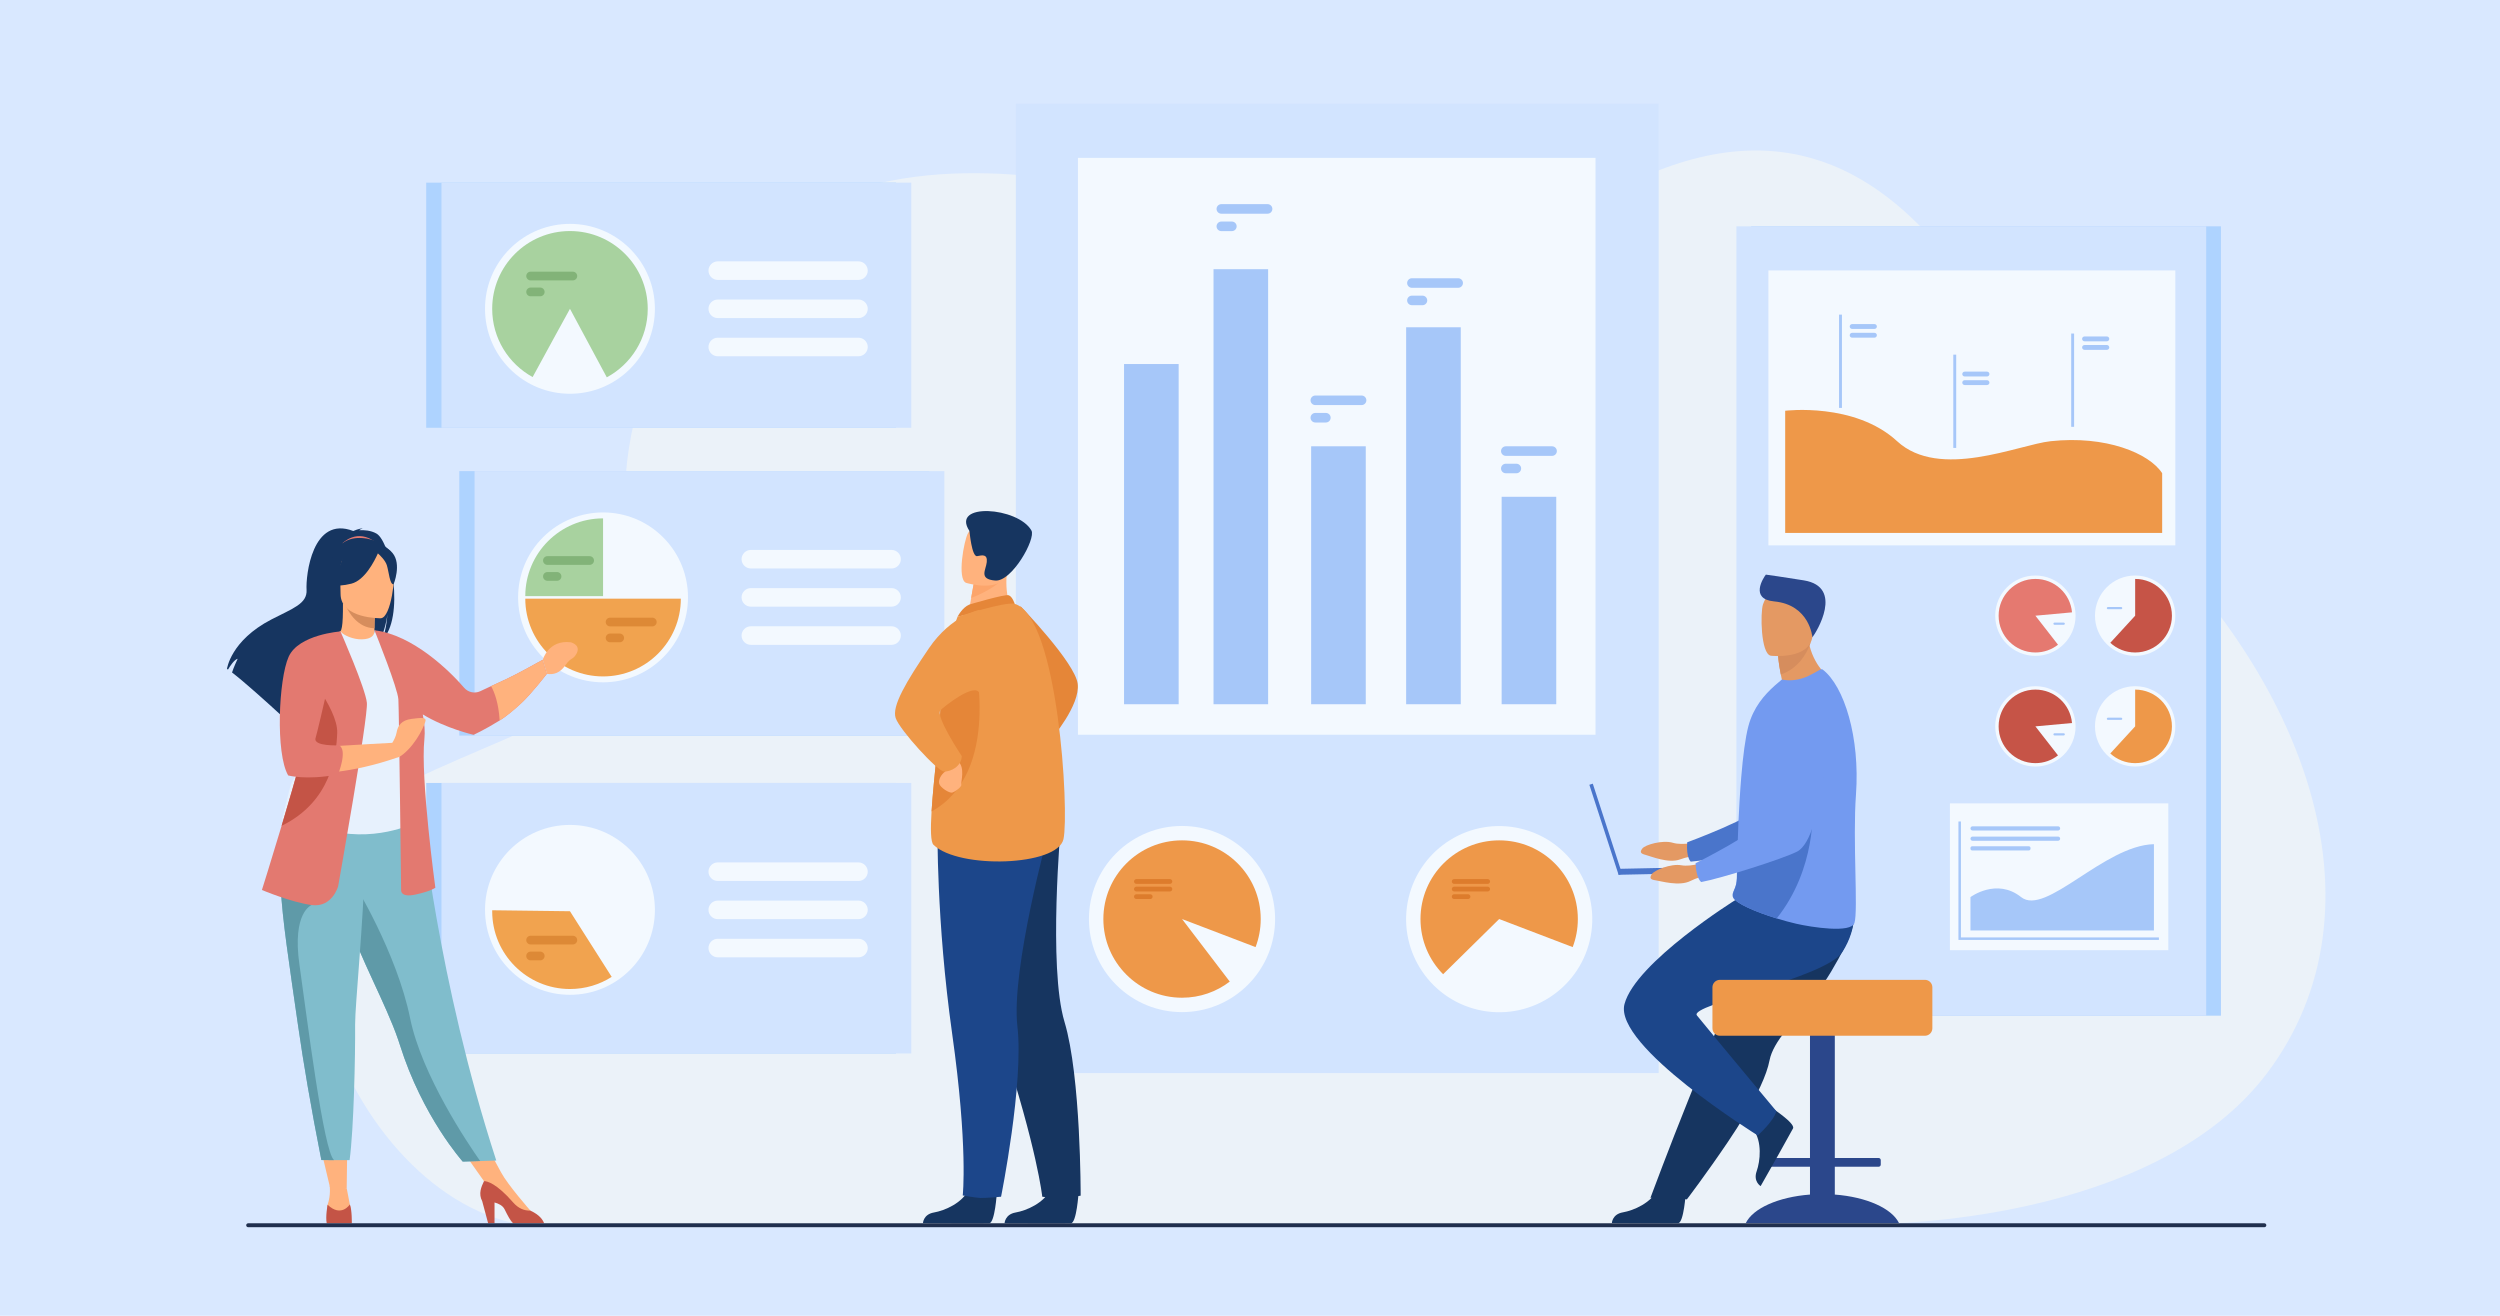
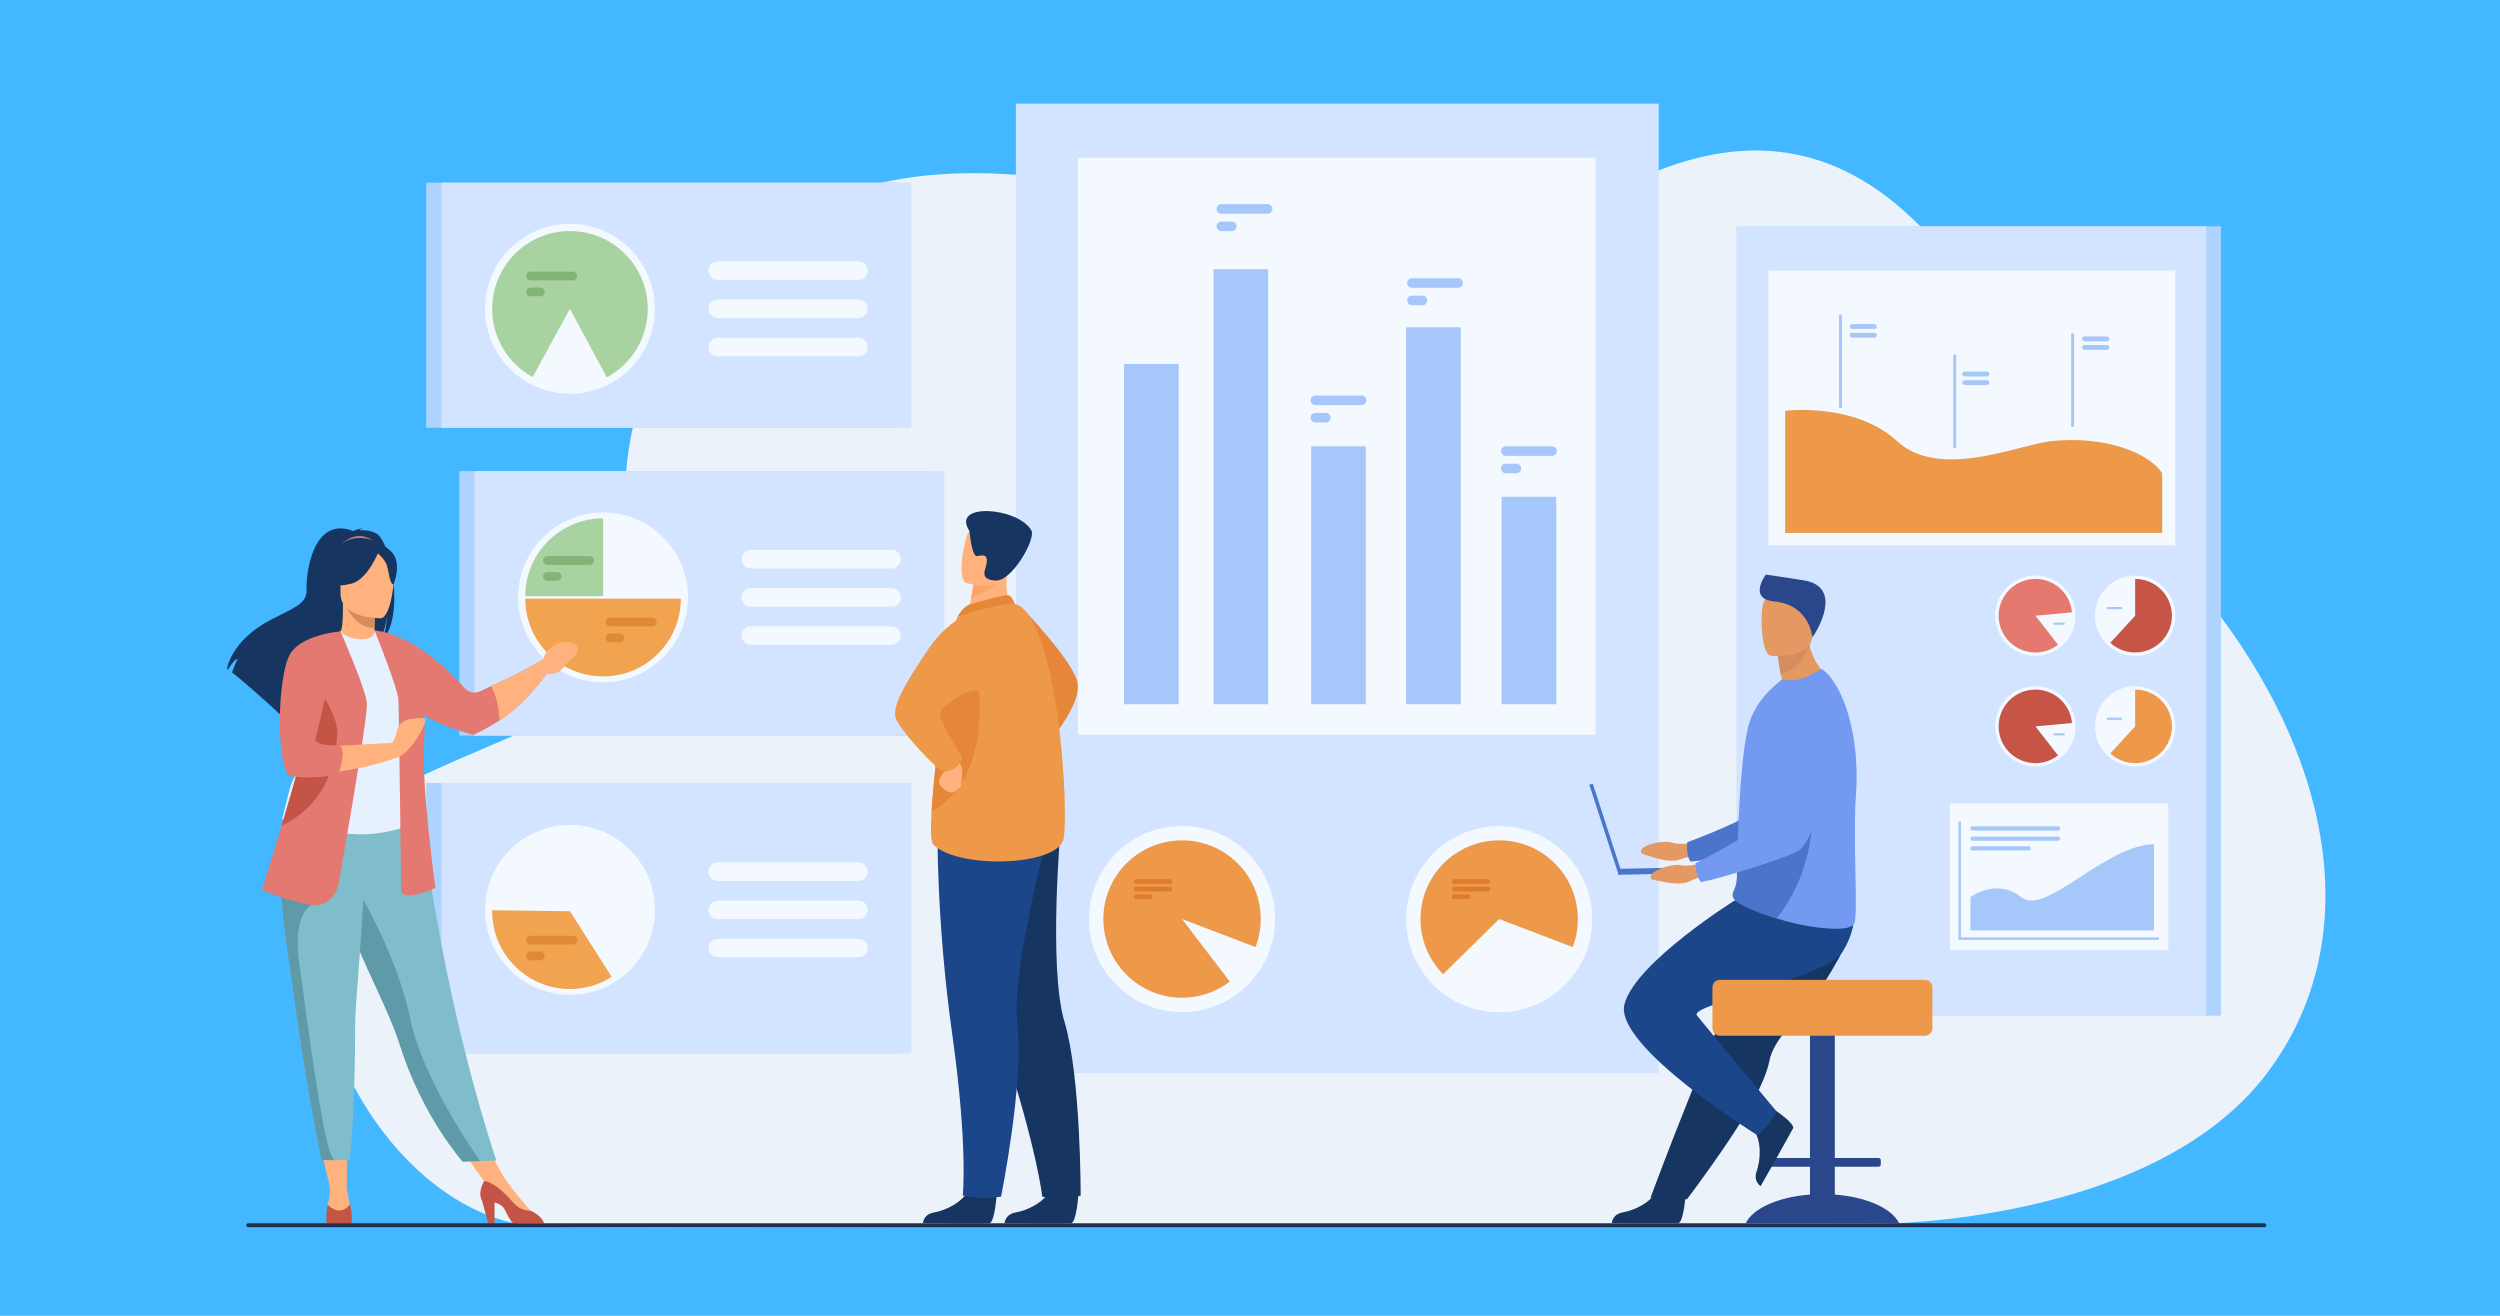
<svg xmlns="http://www.w3.org/2000/svg" version="1.1" id="Слой_2" x="0px" y="0px" viewBox="0 0 3800 2000" style="enable-background:new 0 0 3800 2000;" xml:space="preserve">
-   <rect style="fill:#d9e8ff;" width="3800" height="2000" />
+   <rect style="fill:#43b7ff;" width="3800" height="2000" />
  <g>
    <path style="fill:#EBF2F9;" d="M3190.295,741.021c-125.433-106.995-276.65-752.256-794.671-416.185   c-267.638,173.633-718.934-149.063-1092.473-37.603C960.1,389.594,927.032,726.843,960.225,836.736   c67.049,221.982-141.604,255.016-335.165,350.391c-303.62,149.605-80.354,675.376,206.478,677.89   c286.832,2.514,2024.518-5.006,2024.518-5.006s416.684,1.054,589.962-228.923   C3632.484,1383.607,3514.283,1017.387,3190.295,741.021z" />
    <g>
      <g>
        <rect x="2661.72" y="344.028" transform="matrix(-1 -1.224647e-16 1.224647e-16 -1 6037.551 1887.874)" style="fill:#AED3FF;" width="714.111" height="1199.819" />
        <rect x="2639.336" y="344.028" style="fill:#D2E4FF;" width="714.111" height="1199.819" />
        <rect x="2687.969" y="411.054" style="fill:#F3F9FF;" width="618.542" height="417.917" />
        <rect x="2963.877" y="1221.147" style="fill:#F3F9FF;" width="331.969" height="223.135" />
        <path style="fill:#EE9849;" d="M2713.473,624.354c0,0,105.61-13.158,170.145,46.294c64.535,59.451,184.757,5.267,233.161,0     c84.161-9.159,150.14,18.375,169.708,48.642v90.799h-573.014V624.354z" />
        <rect x="2795.332" y="478.227" style="fill:#A6C7F9;" width="4.424" height="141.785" />
        <rect x="2969.006" y="539.068" style="fill:#A6C7F9;" width="4.425" height="141.785" />
        <rect x="3148.211" y="506.988" style="fill:#A6C7F9;" width="4.424" height="141.785" />
        <path style="fill:#A6C7F9;" d="M2849.167,499.982h-33.924c-2.028,0-3.688-1.659-3.688-3.688l0,0c0-2.028,1.659-3.687,3.688-3.687     h33.924c2.027,0,3.687,1.659,3.687,3.687l0,0C2852.854,498.323,2851.194,499.982,2849.167,499.982z" />
        <path style="fill:#A6C7F9;" d="M2849.167,513.257h-33.924c-2.028,0-3.688-1.659-3.688-3.687l0,0c0-2.028,1.659-3.687,3.688-3.687     h33.924c2.027,0,3.687,1.659,3.687,3.687l0,0C2852.854,511.598,2851.194,513.257,2849.167,513.257z" />
        <path style="fill:#A6C7F9;" d="M3020.26,572.254h-33.924c-2.027,0-3.688-1.659-3.688-3.687l0,0c0-2.028,1.66-3.688,3.688-3.688     h33.924c2.027,0,3.688,1.659,3.688,3.688l0,0C3023.947,570.595,3022.287,572.254,3020.26,572.254z" />
        <path style="fill:#A6C7F9;" d="M3020.26,585.256h-33.924c-2.027,0-3.688-1.659-3.688-3.688l0,0c0-2.028,1.66-3.688,3.688-3.688     h33.924c2.027,0,3.688,1.659,3.688,3.688l0,0C3023.947,583.597,3022.287,585.256,3020.26,585.256z" />
        <path style="fill:#A6C7F9;" d="M3202.414,518.788h-33.924c-2.027,0-3.687-1.66-3.687-3.688l0,0c0-2.028,1.659-3.688,3.687-3.688     h33.924c2.028,0,3.688,1.66,3.688,3.688l0,0C3206.102,517.128,3204.442,518.788,3202.414,518.788z" />
        <path style="fill:#A6C7F9;" d="M3202.414,531.789h-33.924c-2.027,0-3.687-1.659-3.687-3.688l0,0c0-2.028,1.659-3.687,3.687-3.687     h33.924c2.028,0,3.688,1.659,3.688,3.687l0,0C3206.102,530.13,3204.442,531.789,3202.414,531.789z" />
        <g>
          <path style="fill:#F3F9FF;" d="M3184.363,935.871c0-33.73,27.344-61.074,61.074-61.074c33.729,0,61.073,27.344,61.073,61.074      s-27.344,61.074-61.073,61.074C3211.707,996.944,3184.363,969.601,3184.363,935.871z" />
          <path style="fill:#C65447;" d="M3301.333,935.87c0,30.87-25.026,55.896-55.896,55.896c-14.573,0-27.844-5.572-37.784-14.705      l37.784-41.191v-55.896C3276.307,879.974,3301.333,905,3301.333,935.87z" />
          <path style="fill:#A6C7F9;" d="M3224.148,926.023h-20.072c-0.925,0-1.682-0.757-1.682-1.682l0,0      c0-0.925,0.757-1.681,1.682-1.681h20.072c0.925,0,1.682,0.756,1.682,1.681l0,0      C3225.83,925.266,3225.073,926.023,3224.148,926.023z" />
        </g>
        <g>
          <circle style="fill:#F3F9FF;" cx="3093.803" cy="935.871" r="61.074" />
          <path style="fill:#E57970;" d="M3093.806,935.87l34.346,44.101c-9.475,7.396-21.395,11.795-34.346,11.795      c-30.878,0-55.903-25.026-55.903-55.896c0-30.87,25.025-55.896,55.903-55.896c29.146,0,53.086,22.31,55.663,50.79      L3093.806,935.87z" />
          <path style="fill:#A6C7F9;" d="M3136.846,949.69h-13.969c-0.924,0-1.681-0.756-1.681-1.681l0,0c0-0.925,0.757-1.682,1.681-1.682      h13.969c0.925,0,1.682,0.757,1.682,1.682l0,0C3138.527,948.934,3137.771,949.69,3136.846,949.69z" />
        </g>
        <g>
          <path style="fill:#F3F9FF;" d="M3184.363,1104.083c0-33.729,27.344-61.073,61.074-61.073c33.729,0,61.073,27.344,61.073,61.073      c0,33.73-27.344,61.074-61.073,61.074C3211.707,1165.157,3184.363,1137.813,3184.363,1104.083z" />
          <path style="fill:#EE9849;" d="M3301.333,1104.082c0,30.87-25.026,55.896-55.896,55.896c-14.573,0-27.844-5.572-37.784-14.705      l37.784-41.191v-55.896C3276.307,1048.187,3301.333,1073.213,3301.333,1104.082z" />
          <path style="fill:#A6C7F9;" d="M3224.148,1094.235h-20.072c-0.925,0-1.682-0.757-1.682-1.682l0,0      c0-0.925,0.757-1.682,1.682-1.682h20.072c0.925,0,1.682,0.757,1.682,1.682l0,0      C3225.83,1093.479,3225.073,1094.235,3224.148,1094.235z" />
        </g>
        <g>
          <path style="fill:#F3F9FF;" d="M3032.729,1104.083c0-33.729,27.344-61.073,61.074-61.073c33.729,0,61.073,27.344,61.073,61.073      c0,33.73-27.344,61.074-61.073,61.074C3060.073,1165.157,3032.729,1137.813,3032.729,1104.083z" />
          <path style="fill:#C65447;" d="M3149.469,1098.977c-2.577-28.479-26.517-50.79-55.663-50.79      c-30.878,0-55.903,25.026-55.903,55.896c0,30.87,25.025,55.896,55.903,55.896c12.951,0,24.87-4.4,34.346-11.795l-34.346-44.102      L3149.469,1098.977z" />
          <path style="fill:#A6C7F9;" d="M3136.846,1117.903h-13.969c-0.924,0-1.681-0.757-1.681-1.682l0,0      c0-0.925,0.757-1.681,1.681-1.681h13.969c0.925,0,1.682,0.756,1.682,1.681l0,0      C3138.527,1117.146,3137.771,1117.903,3136.846,1117.903z" />
        </g>
        <g>
          <polygon style="fill:#A6C7F9;" points="3281.536,1428.69 2976.827,1428.69 2976.827,1248.647 2980.616,1248.647       2980.616,1424.901 3281.536,1424.901     " />
        </g>
        <g>
          <path style="fill:#A6C7F9;" d="M3072.082,1363.582c-37.301-29.691-76.969,0-76.969,0v50.763h278.861v-131.217      C3198.19,1285.044,3109.381,1393.273,3072.082,1363.582z" />
          <path style="fill:#A6C7F9;" d="M2998.306,1262.376h129.94c1.756,0,3.192-1.437,3.192-3.192s-1.437-3.192-3.192-3.192h-129.94      c-1.756,0-3.192,1.437-3.192,3.192S2996.55,1262.376,2998.306,1262.376z" />
          <path style="fill:#A6C7F9;" d="M2998.306,1277.978h129.94c1.756,0,3.192-1.437,3.192-3.193c0-1.756-1.437-3.192-3.192-3.192      h-129.94c-1.756,0-3.192,1.437-3.192,3.192C2995.113,1276.541,2996.55,1277.978,2998.306,1277.978z" />
          <path style="fill:#A6C7F9;" d="M2997.726,1292.706h86.038c1.438,0,2.612-1.176,2.612-2.612v-1.16      c0-1.438-1.175-2.613-2.612-2.613h-86.038c-1.437,0-2.612,1.176-2.612,2.613v1.16      C2995.113,1291.53,2996.289,1292.706,2997.726,1292.706z" />
        </g>
      </g>
      <g>
        <rect x="1544.094" y="157.53" style="fill:#D2E4FF;" width="977.088" height="1473.558" />
        <rect x="1638.502" y="239.955" style="fill:#F3F9FF;" width="786.671" height="876.837" />
        <ellipse transform="matrix(0.7071 -0.7071 0.7071 0.7071 -461.5407 1679.613)" style="fill:#F3F9FF;" cx="1796.702" cy="1396.935" rx="141.478" ry="141.478" />
        <path style="fill:#EE9849;" d="M1916.292,1396.936c0-66.047-53.538-119.597-119.585-119.597     c-66.059,0-119.596,53.55-119.596,119.597s53.538,119.597,119.596,119.597c27.284,0,52.423-9.128,72.531-24.509l-72.531-95.088     l111.755,42.653C1913.516,1426.341,1916.292,1411.965,1916.292,1396.936z" />
        <ellipse transform="matrix(0.2298 -0.9732 0.9732 0.2298 395.6282 3293.768)" style="fill:#F3F9FF;" cx="2278.74" cy="1396.935" rx="141.478" ry="141.478" />
        <path style="fill:#EE9849;" d="M2278.742,1277.339c-66.059,0-119.597,53.55-119.597,119.597     c0,32.689,13.103,62.301,34.362,83.889l85.234-83.889l111.754,42.653c5.055-13.248,7.83-27.624,7.83-42.653     C2398.326,1330.889,2344.788,1277.339,2278.742,1277.339z" />
        <g>
          <path style="fill:#DD7C2C;" d="M2261.264,1336.222h-50.907c-2,0-3.637,1.637-3.637,3.637l0,0c0,2,1.637,3.636,3.637,3.636      h50.907c2,0,3.637-1.636,3.637-3.636l0,0C2264.9,1337.858,2263.264,1336.222,2261.264,1336.222z" />
          <path style="fill:#DD7C2C;" d="M2261.264,1347.736h-50.907c-2,0-3.637,1.637-3.637,3.637s1.637,3.637,3.637,3.637h50.907      c2,0,3.637-1.637,3.637-3.637S2263.264,1347.736,2261.264,1347.736z" />
          <path style="fill:#DD7C2C;" d="M2231.379,1359.252h-21.022c-2,0-3.637,1.636-3.637,3.636s1.637,3.637,3.637,3.637h21.022      c2,0,3.636-1.637,3.636-3.637S2233.379,1359.252,2231.379,1359.252z" />
        </g>
        <g>
          <path style="fill:#DD7C2C;" d="M1778.247,1336.222h-50.908c-2,0-3.636,1.637-3.636,3.637l0,0c0,2,1.636,3.636,3.636,3.636      h50.908c2,0,3.636-1.636,3.636-3.636l0,0C1781.883,1337.858,1780.247,1336.222,1778.247,1336.222z" />
          <path style="fill:#DD7C2C;" d="M1778.247,1347.736h-50.908c-2,0-3.636,1.637-3.636,3.637s1.636,3.637,3.636,3.637h50.908      c2,0,3.636-1.637,3.636-3.637S1780.247,1347.736,1778.247,1347.736z" />
          <path style="fill:#DD7C2C;" d="M1748.362,1359.252h-21.023c-2,0-3.636,1.636-3.636,3.636s1.636,3.637,3.636,3.637h21.023      c2,0,3.636-1.637,3.636-3.637S1750.362,1359.252,1748.362,1359.252z" />
        </g>
        <g>
          <rect x="1708.552" y="553.319" style="fill:#A6C7F9;" width="83.013" height="517.116" />
          <rect x="1844.55" y="409.178" style="fill:#A6C7F9;" width="83.013" height="661.258" />
          <rect x="1992.944" y="678.373" style="fill:#A6C7F9;" width="83.013" height="392.062" />
          <rect x="2137.342" y="497.46" style="fill:#A6C7F9;" width="83.013" height="572.975" />
          <rect x="2282.49" y="755.111" style="fill:#A6C7F9;" width="83.013" height="315.325" />
        </g>
        <g>
          <path style="fill:#A6C7F9;" d="M2216.416,422.915h-70.301c-4,0-7.272,3.272-7.272,7.272s3.272,7.272,7.272,7.272h70.301      c4,0,7.273-3.272,7.273-7.272S2220.416,422.915,2216.416,422.915z" />
          <path style="fill:#A6C7F9;" d="M2162.127,449.378h-16.012c-4,0-7.272,3.273-7.272,7.273s3.272,7.272,7.272,7.272h16.012      c4,0,7.272-3.272,7.272-7.272S2166.127,449.378,2162.127,449.378z" />
          <path style="fill:#A6C7F9;" d="M1926.728,310.292h-70.301c-4,0-7.272,3.272-7.272,7.272s3.272,7.272,7.272,7.272h70.301      c4,0,7.272-3.272,7.272-7.272S1930.728,310.292,1926.728,310.292z" />
          <path style="fill:#A6C7F9;" d="M1872.438,336.755h-16.011c-4,0-7.272,3.272-7.272,7.272l0,0c0,4,3.272,7.272,7.272,7.272h16.011      c4,0,7.272-3.272,7.272-7.272l0,0C1879.71,340.028,1876.438,336.755,1872.438,336.755z" />
          <path style="fill:#A6C7F9;" d="M2069.602,601.192h-70.301c-4,0-7.273,3.272-7.273,7.272s3.273,7.273,7.273,7.273h70.301      c4,0,7.272-3.273,7.272-7.273S2073.602,601.192,2069.602,601.192z" />
          <path style="fill:#A6C7F9;" d="M2015.312,627.656h-16.011c-4,0-7.273,3.272-7.273,7.272l0,0c0,4,3.273,7.272,7.273,7.272h16.011      c4,0,7.272-3.272,7.272-7.272l0,0C2022.584,630.929,2019.312,627.656,2015.312,627.656z" />
          <path style="fill:#A6C7F9;" d="M2359.147,678.373h-70.302c-3.999,0-7.272,3.273-7.272,7.273c0,4,3.273,7.272,7.272,7.272h70.302      c4,0,7.272-3.273,7.272-7.272C2366.42,681.646,2363.147,678.373,2359.147,678.373z" />
          <path style="fill:#A6C7F9;" d="M2304.857,704.837h-16.012c-3.999,0-7.272,3.273-7.272,7.273c0,4,3.273,7.272,7.272,7.272h16.012      c4,0,7.272-3.273,7.272-7.272C2312.13,708.11,2308.857,704.837,2304.857,704.837z" />
        </g>
      </g>
      <g>
        <rect x="698.129" y="716.092" style="fill:#AED3FF;" width="714.111" height="402.024" />
        <rect x="721.35" y="716.092" style="fill:#D2E4FF;" width="714.111" height="402.024" />
        <ellipse transform="matrix(0.7071 -0.7071 0.7071 0.7071 -373.5868 914.1247)" style="fill:#F3F9FF;" cx="916.653" cy="908.021" rx="129.119" ry="129.119" />
        <g>
          <path style="fill:#F3F9FF;" d="M1355.186,835.892h-213.9c-7.752,0-14.094,6.342-14.094,14.094l0,0      c0,7.752,6.342,14.094,14.094,14.094h213.9c7.752,0,14.094-6.342,14.094-14.094l0,0      C1369.28,842.234,1362.938,835.892,1355.186,835.892z" />
          <path style="fill:#F3F9FF;" d="M1355.186,893.927h-213.9c-7.752,0-14.094,6.342-14.094,14.094l0,0      c0,7.752,6.342,14.094,14.094,14.094h213.9c7.752,0,14.094-6.342,14.094-14.094l0,0      C1369.28,900.269,1362.938,893.927,1355.186,893.927z" />
          <path style="fill:#F3F9FF;" d="M1355.186,951.962h-213.9c-7.752,0-14.094,6.343-14.094,14.094      c0,7.752,6.342,14.094,14.094,14.094h213.9c7.752,0,14.094-6.342,14.094-14.094      C1369.28,958.305,1362.938,951.962,1355.186,951.962z" />
        </g>
        <path style="fill:#A8D29F;" d="M798.435,906.146h118.22v-118.22C851.367,787.926,798.435,840.857,798.435,906.146z" />
        <path style="fill:#F1A34F;" d="M1034.873,909.951H916.655h-0.003H798.435c0,65.288,52.931,118.218,118.218,118.22l0,0     c0.001,0,0.001,0,0.001,0c0.001,0,0.001,0,0.002,0l0,0C981.942,1028.169,1034.873,975.238,1034.873,909.951z" />
        <g>
          <path style="fill:#82B378;" d="M896.235,845.367h-64.16c-3.65,0-6.637,2.987-6.637,6.638c0,3.65,2.987,6.637,6.637,6.637h64.16      c3.651,0,6.637-2.986,6.637-6.637C902.872,848.354,899.886,845.367,896.235,845.367z" />
          <path style="fill:#82B378;" d="M846.688,869.519h-14.613c-3.65,0-6.637,2.987-6.637,6.637c0,3.65,2.987,6.637,6.637,6.637      h14.613c3.65,0,6.637-2.987,6.637-6.637C853.325,872.506,850.338,869.519,846.688,869.519z" />
        </g>
        <g>
          <path style="fill:#DD8936;" d="M991.489,938.852h-64.16c-3.65,0-6.637,2.986-6.637,6.637c0,3.65,2.987,6.637,6.637,6.637h64.16      c3.65,0,6.637-2.987,6.637-6.637C998.126,941.838,995.139,938.852,991.489,938.852z" />
          <path style="fill:#DD8936;" d="M941.941,963.003h-14.612c-3.65,0-6.637,2.987-6.637,6.637l0,0c0,3.65,2.987,6.638,6.637,6.638      h14.612c3.65,0,6.637-2.987,6.637-6.638l0,0C948.579,965.99,945.592,963.003,941.941,963.003z" />
        </g>
      </g>
      <g>
        <path style="fill:#AED3FF;" d="M647.833,1190.109v411.148h714.111v-411.148H647.833z" />
        <path style="fill:#D2E4FF;" d="M671.054,1190.109v411.148h714.111v-411.148H671.054z" />
        <circle style="fill:#F3F9FF;" cx="866.349" cy="1382.987" r="129.119" />
        <g>
          <path style="fill:#F3F9FF;" d="M1090.981,1339.047h213.9c7.752,0,14.094-6.343,14.094-14.095s-6.342-14.095-14.094-14.095      h-213.9c-7.752,0-14.094,6.343-14.094,14.095S1083.229,1339.047,1090.981,1339.047z" />
          <path style="fill:#F3F9FF;" d="M1304.881,1368.893h-213.9c-7.752,0-14.094,6.343-14.094,14.095s6.342,14.094,14.094,14.094      h213.9c7.752,0,14.094-6.342,14.094-14.094S1312.633,1368.893,1304.881,1368.893z" />
          <path style="fill:#F3F9FF;" d="M1304.881,1426.928h-213.9c-7.752,0-14.094,6.343-14.094,14.095l0,0      c0,7.751,6.342,14.094,14.094,14.094h213.9c7.752,0,14.094-6.343,14.094-14.094l0,0      C1318.976,1433.271,1312.633,1426.928,1304.881,1426.928z" />
        </g>
        <path style="fill:#F1A34F;" d="M866.351,1385.084l-118.209-1.504c-0.011,0.498-0.011,1.006-0.011,1.504     c0,65.288,52.932,118.221,118.22,118.221c23.341,0,45.1-6.771,63.429-18.452L866.351,1385.084z" />
        <g>
          <path style="fill:#DD8936;" d="M870.705,1422.309h-64.16c-3.65,0-6.637,2.986-6.637,6.637v0.001c0,3.65,2.987,6.637,6.637,6.637      h64.16c3.65,0,6.637-2.986,6.637-6.637v-0.001C877.342,1425.295,874.355,1422.309,870.705,1422.309z" />
          <path style="fill:#DD8936;" d="M821.157,1446.461h-14.613c-3.65,0-6.637,2.986-6.637,6.637s2.987,6.638,6.637,6.638h14.613      c3.65,0,6.637-2.987,6.637-6.638S824.808,1446.461,821.157,1446.461z" />
        </g>
      </g>
      <g>
        <rect x="647.833" y="277.64" style="fill:#AED3FF;" width="714.121" height="372.571" />
        <rect x="671.054" y="277.64" style="fill:#D2E4FF;" width="714.111" height="372.571" />
        <ellipse transform="matrix(0.7071 -0.7071 0.7071 0.7071 -78.1674 750.0859)" style="fill:#F3F9FF;" cx="866.35" cy="469.399" rx="129.119" ry="129.119" />
        <path style="fill:#A8D29F;" d="M866.352,351.191c-65.288,0-118.22,52.921-118.22,118.209c0,44.724,24.845,83.651,61.483,103.729     c18.938-35.077,56.737-103.729,56.737-103.729l55.974,104.138c37.058-19.956,62.235-59.104,62.235-104.138     C984.562,404.112,931.641,351.191,866.352,351.191z" />
        <g>
          <path style="fill:#F3F9FF;" d="M1304.883,397.271h-213.9c-7.751,0-14.094,6.342-14.094,14.094v0      c0,7.752,6.343,14.094,14.094,14.094h213.9c7.751,0,14.094-6.342,14.094-14.094v0      C1318.978,403.613,1312.635,397.271,1304.883,397.271z" />
          <path style="fill:#F3F9FF;" d="M1304.883,455.305h-213.9c-7.751,0-14.094,6.342-14.094,14.094      c0,7.752,6.343,14.094,14.094,14.094h213.9c7.751,0,14.094-6.342,14.094-14.094      C1318.978,461.647,1312.635,455.305,1304.883,455.305z" />
          <path style="fill:#F3F9FF;" d="M1304.883,513.34h-213.9c-7.751,0-14.094,6.343-14.094,14.095      c0,7.751,6.343,14.094,14.094,14.094h213.9c7.751,0,14.094-6.342,14.094-14.094      C1318.978,519.683,1312.635,513.34,1304.883,513.34z" />
        </g>
        <g>
          <path style="fill:#82B378;" d="M870.706,412.94h-64.16c-3.65,0-6.637,2.987-6.637,6.637c0,3.65,2.987,6.637,6.637,6.637h64.16      c3.65,0,6.637-2.987,6.637-6.637C877.343,415.927,874.356,412.94,870.706,412.94z" />
          <path style="fill:#82B378;" d="M821.159,437.092h-14.612c-3.65,0-6.637,2.987-6.637,6.637l0,0c0,3.651,2.987,6.637,6.637,6.637      h14.612c3.651,0,6.637-2.986,6.637-6.637l0,0C827.796,440.079,824.81,437.092,821.159,437.092z" />
        </g>
      </g>
    </g>
    <g>
      <path style="fill:#E58638;" d="M1550.803,921.065c0,0,83.299,85.992,87.297,118.417c3.997,32.426-39.631,83.151-39.631,83.151    L1550.803,921.065z" />
      <path style="fill:#163560;" d="M1515.188,1813.132c0,0-2.834,45.715-11.679,46.37c-1.176,0.087-44.858,0.087-44.858,0.087    l-55.762-0.323c0,0,0.365-13.436,16.665-16.276c16.299-2.84,43.581-14.296,53.455-35.839    C1483.397,1784.487,1515.188,1813.132,1515.188,1813.132z" />
      <path style="fill:#163560;" d="M1639.389,1813.132c0,0-2.834,45.715-11.679,46.37c-1.176,0.087-44.858,0.087-44.858,0.087    l-55.93-0.198c0,0,0.533-13.561,16.833-16.401c16.3-2.84,43.582-14.296,53.456-35.839    C1607.597,1784.487,1639.389,1813.132,1639.389,1813.132z" />
      <path style="fill:#163560;" d="M1453.433,1322.903c0,0,14.584,93.274,68.988,258.853    c54.405,165.577,61.819,237.277,61.819,237.277s14.716,2.134,30.26,2.134c9.833,0,28.104-3.771,28.104-3.771    s0.498-180.956-24.575-264.219c-25.073-83.263-5.411-300.171-5.411-300.171L1453.433,1322.903z" />
      <path style="fill:#1C468A;" d="M1425.032,1258.116c0,0-2.065,140.559,22.254,313.141c24.319,172.581,16.076,245.84,16.076,245.84    s20.021,3.586,27.055,3.82c7.528,0.25,31.191-1.884,31.191-1.884s34.809-172.646,24.829-259.027s47.666-296.411,47.666-296.411    L1425.032,1258.116z" />
      <path style="fill:#FFB27D;" d="M1537.788,929.19l-27.472,20.347l-39.703-8.358c0.549-3.621,3.17-18.627,5.557-32.218    c0.144-0.802,0.288-1.604,0.423-2.387c2.044-11.565,3.81-21.5,3.81-21.5l37.083-18.483l13.826-6.891    c-0.036,0.243-1.072,12.836-1.216,14.672C1527.501,907.014,1537.788,929.19,1537.788,929.19z" />
      <path style="fill:#E58638;" d="M1473.391,918.923c0.87-0.367,54.009-16.047,59.782-14.142c5.772,1.906,9.19,13.076,9.19,13.076    l-86.917,19.65C1455.446,937.507,1462.287,923.598,1473.391,918.923z" />
      <path style="fill:#EE9849;" d="M1616.483,1275.469c-9.007,41.09-158.913,45.963-197.553,8.664    c-4.396-4.251-4.611-24.03-2.954-50.701c3.242-52.105,13.655-130.485,14.06-170.531c0.198-19.338,2.855-39.118,6.395-57.078    c7.53-38.28,19.014-68.319,19.014-68.319s73.219-23.67,86.919-19.645C1608.368,937.251,1625.49,1234.378,1616.483,1275.469z" />
      <path style="fill:#E58638;" d="M1415.976,1233.432c3.242-52.105,13.655-130.485,14.06-170.531    c0.198-19.338,2.855-39.118,6.395-57.078l44.045-7.773C1480.476,998.049,1523.539,1173.94,1415.976,1233.432z" />
      <path style="fill:#FFB27D;" d="M1439.827,1160.804c0,0,3.002,7.176-3.303,11.994s-10.394,12.625-8.95,18.329    c1.444,5.705,15.274,15.011,20.068,13.511c4.794-1.501,14.552-9.015,13.501-12.024c-1.051-3.008,6.563-26.406-5.125-35.413    C1444.33,1148.193,1439.827,1160.804,1439.827,1160.804z" />
      <path style="fill:#EE9849;" d="M1489.077,926.961c0,0-42.955,8.038-77.182,58.478c-34.227,50.44-56.745,87.94-50.44,106.12    c6.305,18.179,63.777,81.229,73.685,81.229c9.908,0,25.897-7.205,26.797-23.418c0,0-40.463-60.645-32.492-69.728    c3.406-3.882,52.532-43.763,59.545-25.748C1500.594,1083.699,1489.077,926.961,1489.077,926.961z" />
      <path style="fill:#FCA56B;" d="M1527.313,874.949c-8.143,15.583-38.487,29.057-51.143,34.011c0.144-0.802,0.288-1.604,0.423-2.387    c2.044-11.565,3.81-21.5,3.81-21.5l37.083-18.483C1525.682,866.464,1530.672,868.536,1527.313,874.949z" />
      <path style="fill:#FFB27D;" d="M1468.455,885.917c0,0,54.894,17.124,65.031-17.226c10.137-34.349,24.05-55.272-10.569-67.657    c-34.62-12.386-45.329-1.297-51.501,9.345C1465.244,821.021,1454.438,880.577,1468.455,885.917z" />
      <path style="fill:#163560;" d="M1473.572,807.069c0,0,3.501,39.971,11.767,38.236c8.266-1.735,15.763-3.022,14.553,9.027    c-1.21,12.049-12.673,25.962,12.802,28.094c25.475,2.131,62.098-63.567,55.099-76.007    C1547.601,770.528,1444.387,763.285,1473.572,807.069z" />
    </g>
    <g>
      <polygon style="fill:#FFB27D;" points="485.25,1735.912 501.961,1806.298 526.994,1806.156 527.912,1735.912   " />
      <polygon style="fill:#FFB27D;" points="695.812,1738.912 743.362,1806.298 761.895,1782.502 733.276,1729.647   " />
      <path style="fill:#163560;" d="M572.187,810.984c-8.641-4.912-18.997-5.448-26.241-5.02c1.865-1.925,5.534-2.627,5.534-2.627    c-4.492-0.667-14.518,3.788-14.518,3.788c-62.48-24.075-72.301,67.922-70.987,89.296c1.303,21.371-20.996,28.351-53.503,45.19    c-62.022,32.131-67.47,75.156-67.47,75.156c0.483,0.284,0.987,0.609,1.524,0.979c3.077-5.213,9.412-15.004,14.753-16.48    c-0.202,0.474-6.313,13.478-8.593,20.931c18.298,13.919,52.527,44.76,76.383,66.626c-0.106-4.272,0.063-10.342,1.625-13.545    l2.947,17.748c12.765,11.735,21.569,19.991,21.569,19.991c-1.577-17.271,78.115-108.417,119.691-135.714    c10.122-14.9,13.719-41.223,13.988-43.295c-1.747,20.871-5.318,32.578-8.509,39.17C615.589,940.774,595.092,824,572.187,810.984z" />
      <path style="fill:#FFB27D;" d="M572.442,978.661c0.208,0.093-20.075,10.625-35.331,6.452    c-14.351-3.913-23.727-22.521-23.53-22.562c6.078-1.207,7.829-9.559,7.701-45.447l2.748,0.541l46.196,9.148    c0,0-1.051,14.538-1.082,28.233C569.112,966.526,569.809,977.433,572.442,978.661z" />
      <path style="fill:#E37970;" d="M520.201,826.049c0,0,22.789-24.261,51.399-1.241C571.6,824.808,554.949,821.928,520.201,826.049z" />
      <path style="fill:#D68D5D;" d="M570.225,926.793c0,0-1.051,14.538-1.082,28.233c-25.851-0.729-39.515-24.31-45.114-37.381    L570.225,926.793z" />
      <path style="fill:#163560;" d="M519.258,912.616c0,0-13.547-21.405-16.798-39.708c-2.322-13.067,4.334-61.504,53.007-54.528    c0,0,14.137,1.393,27.425,10.368c10.568,7.138,25.819,22.547,8.767,64.813l-4.43,14.278L519.258,912.616z" />
      <path style="fill:#80BDCC;" d="M754.35,1764.03l-24.487,0.749l-26.506,0.813c0,0-61.223-68.165-95.566-177.437    c-0.801-2.539-1.644-5.11-2.539-7.712c-18.795-54.802-57.758-123.591-78.291-185.855c-3.267-9.917-6.203-19.252-8.835-28.088    c-0.843-2.83-1.665-5.609-2.446-8.346c-15.131-52.575-19.513-87.095-23.55-123.977l148.266,1.187    C640.395,1235.364,664.331,1487.209,754.35,1764.03z" />
      <path style="fill:#E7F1FD;" d="M619.639,1150.168c-0.374,70.555,10.35,100.824,10.35,100.824s-63.482,32.253-138.931,8.512    c-0.889-0.279-62.473-14.335-62.473-14.335c1.264-2.855,12.492-50.403,13.722-53.023c15.929-34.208,28.025-49.208,29.915-59.725    c3.504-19.634,3.581-39.949,1.835-59.11c-4.603-50.722-18.296-92.827-18.296-92.827c20.558-4.678,40.342-12.678,61.739-20.702    c4.922,6.128,19.435,12.323,32.486,12.03c15.029-0.331,19.723-6.686,19.171-13.846c16.016,8.912,28.747,17.388,28.747,17.388    c13.612,23.644,41.218,46.604,43.217,82.874C641.616,1067.146,619.649,1148.192,619.639,1150.168z" />
      <path style="fill:#5F9AA8;" d="M492.128,1158.033c-6.481,9.173-18.907,64.927-49.821,71.936    c15.929-39.736,28.025-57.159,29.915-69.376c3.504-22.807,3.581-46.404,1.835-68.662c10.349-18.138,18.072-30.573,18.072-30.573    c0.813-2.934,16.446-51.272,21.456-8.064C518.582,1096.512,499.368,1147.772,492.128,1158.033z" />
      <path style="fill:#FFB27D;" d="M578.858,939.761c0,0-61.162,1.009-61.204-37.089s-7.965-63.626,31.084-65.881    c39.049-2.255,46.652,12.274,49.759,24.987C601.604,874.491,594.767,938.517,578.858,939.761z" />
      <path style="fill:#163560;" d="M596.679,840.595c-9.439-11.44-16.576-8.953-20.583-5.517c-13.217-19.75-54.991,8.812-54.991,8.812    c-4.091,27.336-23.804,42.996-23.804,42.996s11.148,6.886,36.848,0.277c20.226-5.201,34.903-33.988,40.239-46.017    c3.637,3.232,11.312,10.704,13.612,18.021c3.049,9.702,4.42,29.674,10.241,28.994C598.241,888.16,610.857,857.78,596.679,840.595z    " />
      <path style="fill:#FFB27D;" d="M501.121,1802.363c0,0,2.016,13.941-3.187,28.857c0,0-4.098,18.668,14.288,19.015    c18.385,0.347,22.895-1.388,20.814-12.835c-2.081-11.447-6.041-31.244-6.041-31.244L501.121,1802.363z" />
      <path style="fill:#C45446;" d="M534.77,1859.396c0,0-0.02,0.011-0.06,0.042h-38.04c-0.04-0.031-0.06-0.042-0.06-0.042    c-2.08-9.764,1.32-28.155,1.32-28.155c20.82,19.904,33.85-0.5,33.85-0.5C535.16,1839.252,534.77,1859.396,534.77,1859.396z" />
      <path style="fill:#FFB27D;" d="M806.2,1840.141c0,0-33.898-38.494-44.305-57.639l-25.205,12.913l56.341,52.912l13.182-1.734    L806.2,1840.141z" />
      <path style="fill:#C45446;" d="M826.99,1859.33h-47.03c-4.14-3.73-8.09-11.25-12.93-21.11c-2.77-5.649-8.98-8.76-15.35-10.47    v31.58h-9.73l-9.01-33.58c-6-11.25-1.493-21.568,2.727-30.458c4.91-0.011,19.153,3.538,44.193,32.308    c8.23,9.45,17.31,12.82,26.34,12.541c0.12,0.079,0.25,0.149,0.37,0.199C820.83,1846.88,825.48,1854.92,826.99,1859.33z" />
      <path style="fill:#E37970;" d="M824.71,1002.99c0,0-40.15,22.449-54.49,28.92c-5.1,2.3-14.34,6.6-23.78,11.01    c-5.7,2.66-11.47,5.37-16.46,7.72c-8.43,3.96-18.46,1.79-24.52-5.29c-21.739-25.384-78-80.4-136.102-87.297l-0.201-0.087    c0,0,0.009,0.022,0.026,0.065c-0.024-0.003-0.049-0.006-0.073-0.009l0.321,0.625c3.266,8.122,35.117,87.703,36.104,104.487    c1.041,17.691,4.163,289.31,4.163,289.31s-2.081,12.488,21.854,7.284c23.936-5.203,30.18-10.406,30.18-10.406    s-22.895-167.55-16.651-225.828c1.225-11.436,0.12-24.288-2.438-37.559c35.385,21.433,77.106,30.967,77.106,30.967    s15.56-6.79,39.74-21.771c10.15-6.3,21.922-16.342,33.51-26.963c14-12.834,38.09-43.837,38.09-43.837L824.71,1002.99z" />
      <path style="fill:#5F9AA8;" d="M729.863,1764.779l-26.506,0.813c0,0-61.223-68.165-95.566-177.437    c-0.801-2.539-1.644-5.11-2.539-7.712c-18.795-54.802-57.758-123.591-78.291-185.855c-3.267-9.917-6.203-19.252-8.835-28.088    c-0.843-2.83-1.665-5.609-2.446-8.346l21.833-16.568c0,0,65.553,106.15,85.846,206.045    C640.988,1634.403,711.588,1738.814,729.863,1764.779z" />
      <path style="fill:#80BDCC;" d="M539.792,1556.935c0.375,48.579-2.082,160.265-8.409,206.503h-23.478    c-12.977,0-19.45-0.188-19.45-0.188c-15.871-80.393-27.162-146.913-35.383-204.234c-6.743-47.038-12.738-87.365-17.348-122.082    c-4.641-34.936-7.867-64.189-9.022-88.905c-0.177-3.893-0.312-7.681-0.385-11.354c-0.073-3.694-0.094-7.284-0.063-10.771    l128.108-12.488C552.749,1398.532,539.584,1528.701,539.792,1556.935z" />
      <path style="fill:#5F9AA8;" d="M507.906,1763.438c-12.977,0-19.45-0.188-19.45-0.188    c-15.871-80.393-27.162-146.913-35.383-204.234c-6.743-47.038-12.738-87.365-17.348-122.082    c-4.641-34.936-7.867-64.189-9.022-88.905l47.007,27.65c0,0-30.003,10.584-18.555,90.717    C466.602,1546.527,491.973,1752.094,507.906,1763.438z" />
      <path style="fill:#E37970;" d="M513.956,1347.239c0,0-9.023,32.604-40.243,28.441s-75.616-22.896-75.616-22.896    s13.342-42.157,29.93-97.543c20.085-67.051,44.947-153.49,56.665-208.011c3.289-15.277,5.537-28.036,6.369-37.174l26.44-50.276    c0,0,38.083,86.7,40.164,108.555C559.746,1090.19,513.956,1347.239,513.956,1347.239z" />
      <path style="fill:#FFB27D;" d="M625.456,1092.73c-15.026,1.975-20.788,9.961-22.643,20.733    c-1.001,5.813-3.996,11.557-6.542,15.617c-14.968,0.802-50.613,2.743-80.561,4.639l-2.47,39.28    c24.601-3.063,54.834-9.305,89.626-21.214c2.673-0.458,6.015-2.117,10.2-5.545c21.56-17.658,33.798-47.229,33.836-51.463    C646.941,1090.543,640.482,1090.756,625.456,1092.73z" />
      <path style="fill:#C45446;" d="M512.571,1114.126c-1.395,35.384-9.72,104.068-83.952,140.836c-0.198,0.093-0.396,0.197-0.593,0.28    c20.085-67.051,44.947-153.49,56.665-208.011C498.325,1067.607,513.331,1094.645,512.571,1114.126z" />
      <path style="fill:#E37970;" d="M517.5,959.781c0,0-63.498,4.502-78.761,38.498c-15.263,33.995-20.12,147.083-0.694,180.385    c0,0,26.745,7.617,74.048-1.229c0.58-0.108,1.163-0.219,1.748-0.332c0,0,15.09-36.945,1.561-44.229c0,0-39.892,2.081-35.73-11.101    S517.5,959.781,517.5,959.781z" />
      <g>
        <path style="fill:#FFB27D;" d="M867.756,976.308c-34.163-4.39-42.785,26.684-42.785,26.684l6.378,21.342     c10.53,1.454,19.745-1.29,28.235-13.44c8.49-12.149,10.828-7.484,16.225-16.525C883.132,982.105,871.676,977.536,867.756,976.308     z" />
        <path style="fill:#FFB27D;" d="M770.22,1031.91c-5.1,2.3-14.34,6.6-23.78,11.01c5.05,8.97,11.37,25.27,13.05,52.21     c10.15-6.3,23.292-16.786,34.51-27.797c18-17.666,37.09-43.003,37.09-43.003l-6.38-21.34     C824.71,1002.99,784.56,1025.439,770.22,1031.91z" />
      </g>
    </g>
    <g>
      <g>
        <path style="fill:#E49963;" d="M2582.452,1279.438c0,0-24.292,6.239-39.734,1.587c-15.443-4.652-42.021,2.988-46.301,8.619     s-2.708,7.868,4.93,9.812s34.696,13.484,52.479,6.805s40.978-6.923,40.978-6.923L2582.452,1279.438z" />
        <path style="fill:#4A75CB;" d="M2792.4,1068.416c0,0-27.29,193.955-72.477,211.328c-22.297,8.571-120.836,28.002-149.984,29.954     c0,0-7.141-5.793-5.401-29.371c0,0,103.24-37.902,117.906-58.515c21.828-30.677-13.551-125.324,13.839-154.136     C2723.674,1038.865,2769.805,1026.482,2792.4,1068.416z" />
      </g>
      <path style="fill:#2B478B;" d="M2788.914,1815.74v-42.287h66.577c1.798,0,3.267-1.47,3.267-3.267v-6.775    c0-1.796-1.469-3.267-3.267-3.267h-66.577V1519.42c0-6.755-5.526-12.281-12.281-12.281h-13.175    c-6.755,0-12.281,5.526-12.281,12.281v240.725H2684.6c-1.797,0-3.268,1.471-3.268,3.267v6.775c0,1.797,1.471,3.267,3.268,3.267    h66.577v42.287c-48.171,3.642-86.765,20.983-97.592,43.391h232.921C2875.68,1836.724,2837.085,1819.382,2788.914,1815.74z" />
      <path style="fill:#163560;" d="M2783.203,1477.042c-7.96,13.504-17.167,26.157-26.657,38.141    c-29.33,37.026-61.257,67.556-66.819,96.414c-1.105,5.751-2.861,11.945-5.156,18.471c-2.322,6.61-5.193,13.561-8.508,20.746    c-12.446,27.036-31.059,57.329-49.643,84.865c-32.125,47.603-62.333,87.323-62.333,87.323l-55.399-2.361    c2.219-5.552,26.381-71.279,58.704-151.602c13.126-32.607,27.083-67.291,40.549-100.738c1.794-4.467,3.588-8.915,5.363-13.324    c4.117-10.237,8.169-20.313,12.125-30.124c30.351-75.422,54.524-135.479,54.524-135.479s121.305-45.952,133.902-16.176    C2824.243,1397.749,2815.782,1421.801,2783.203,1477.042z" />
      <path style="fill:#163560;" d="M2562.355,1812.93c0,0-2.834,45.715-11.679,46.37c-1.177,0.087-44.858,0.087-44.858,0.087    l-55.762-0.323c0,0,0.365-13.436,16.664-16.276c16.3-2.84,43.582-14.295,53.455-35.838    C2530.563,1784.285,2562.355,1812.93,2562.355,1812.93z" />
      <path style="fill:#163560;" d="M2690.637,1682.331c0,0,38.533,24.761,34.794,32.802c-0.497,1.07-21.792,39.21-21.792,39.21    l-27.466,48.529c0,0-11.554-6.868-6.088-22.485c5.466-15.615,8.765-45.021-5.232-64.144    C2650.129,1696.125,2690.637,1682.331,2690.637,1682.331z" />
      <path style="fill:#1C468A;" d="M2638.5,1367.563c0,0-152.261,94.844-169.258,158.581    c-16.996,63.737,202.544,199.711,202.544,199.711s24.079-21.246,28.328-36.826c0,0-99.235-118.891-120.762-145.541    c-13.22-16.368,195.474-56.661,220.968-96.319c25.495-39.659,16.368-73.027,16.368-73.027L2638.5,1367.563z" />
      <path style="fill:#EE9849;" d="M2925.856,1489.352h-311.622c-6.232,0-11.331,5.099-11.331,11.331v62.324    c0,6.232,5.099,11.332,11.331,11.332h311.622c6.232,0,11.332-5.1,11.332-11.332v-62.324    C2937.188,1494.45,2932.089,1489.352,2925.856,1489.352z" />
      <path style="fill:#E49963;" d="M2708.908,1035.169c-14.955,9.263-23.195,21.021-23.195,21.021    c36.477,9.436,96.947-24.366,96.947-24.366s-23.479-15.776-32.178-50.441c-0.44-1.749-0.842-3.542-1.195-5.377    c-1.14-5.838-1.848-12.159-1.975-18.98l-16.757,15.011l-27.863,24.962c0,0,0.632,10.358,4.118,28.175    C2707.416,1028.281,2708.111,1031.617,2708.908,1035.169z" />
      <path style="fill:#739AF0;" d="M2821.114,1207.254c-5.225,70.274,3.563,177.111-2.364,195.621    c-5.116,15.97-65.315,6.518-88.58,1.185c-8.611-1.973-19.042-4.792-29.814-8.124c-30.047-9.305-62.788-22.59-66.301-32.453    c-0.136-0.387-0.252-0.766-0.324-1.135c-0.324-1.432-0.252-2.773,0.063-4.134c1.172-5.026,5.684-10.467,6.215-22.914    c0.595-13.898,0.505-30.265,1.027-47.864c0.027-1.981,0.054-4.143,0.27-6.115l0.01-0.721c0.009-0.379,0.018-0.748,0.026-1.126    c0.505-19.627,1.531-40.262,2.721-60.727c0.757-12.853,1.63-25.58,2.639-37.775c2.621-31.479,6.152-59.474,10.826-77.173    c7.639-28.85,24.481-47.666,39.813-61.456l11.088-9.511c12.375,2.701,27.003,0.909,40.234-5.359    c14.321-6.801,19.266-11.674,21.761-9.836C2803.496,1043.153,2827.284,1121.345,2821.114,1207.254z" />
      <path style="fill:#4A75CB;" d="M2700.527,1396.076c-30.047-9.305-62.788-22.59-66.301-32.453    c-0.136-0.387-0.252-0.766-0.324-1.135c0.018-1.378,0.035-2.756,0.063-4.134c1.171-5.026,5.684-10.467,6.215-22.914    c0.595-13.898,0.505-30.265,1.027-47.864c0.027-1.981,0.054-4.143,0.271-6.115l0.009-0.721c0.009-0.379,0.018-0.748,0.026-1.126    l113.499-51.476C2755.012,1228.139,2761.551,1319.615,2700.527,1396.076z" />
      <path style="fill:#D68D5D;" d="M2702.692,996.997c0,0,0.632,10.358,4.118,28.175c27.207-8.791,39.551-33.366,43.672-43.79    c1.172-2.945,1.681-4.765,1.681-4.765s-1.056-0.228-2.876-0.612c-3.824-0.813-11.026-2.341-18.731-3.97L2702.692,996.997z" />
      <path style="fill:#E49963;" d="M2691.678,996.724c0,0,59.775,6.742,63.401-30.547c3.625-37.29,13.782-61.534-24.229-67.416    c-38.012-5.881-46.822,7.626-51.06,19.778C2675.553,930.691,2676.222,994.009,2691.678,996.724z" />
      <path style="fill:#2B478B;" d="M2754.821,968.75c0,0-3.79-49.499-58.202-54.625c-37.27-3.512-16.491-35.589-12.519-40.705    c0,0,28.555,3.915,57.823,8.751C2803.357,892.32,2760.854,961.044,2754.821,968.75z" />
      <g>
        <rect x="2437.851" y="1188.359" transform="matrix(0.9511 -0.309 0.309 0.9511 -270.037 815.9176)" style="fill:#4A75CB;" width="5.502" height="144.061" />
        <rect x="2460.131" y="1319.088" transform="matrix(0.9998 -0.0214 0.0214 0.9998 -27.6889 54.4551)" style="fill:#4A75CB;" width="151.174" height="9.044" />
      </g>
      <g>
        <path style="fill:#E49963;" d="M2594.954,1309.257c0,0-23.457,8.88-39.318,5.958c-15.861-2.921-41.435,7.603-45.067,13.672     c-3.633,6.067-1.825,8.118,5.98,9.207c7.806,1.09,35.972,9.578,52.91,0.979c16.939-8.6,39.965-11.398,39.965-11.398     L2594.954,1309.257z" />
        <path style="fill:#739AF0;" d="M2780.357,1076.375c0,0-5.74,195.781-48.737,218.029     c-21.215,10.979-117.012,41.154-145.767,46.308c0,0-7.736-4.97-8.606-28.597c0,0,98.432-49.053,110.736-71.157     c18.313-32.896-27.285-123.065-3.238-154.722C2708.791,1054.581,2753.276,1037.188,2780.357,1076.375z" />
      </g>
    </g>
    <path style="fill:#202F4E;" d="M3441.829,1865.366H377.21c-1.644,0-2.99-1.346-2.99-2.989l0,0c0-1.645,1.346-2.99,2.99-2.99   h3064.62c1.645,0,2.989,1.346,2.989,2.99l0,0C3444.818,1864.021,3443.474,1865.366,3441.829,1865.366z" />
  </g>
</svg>
